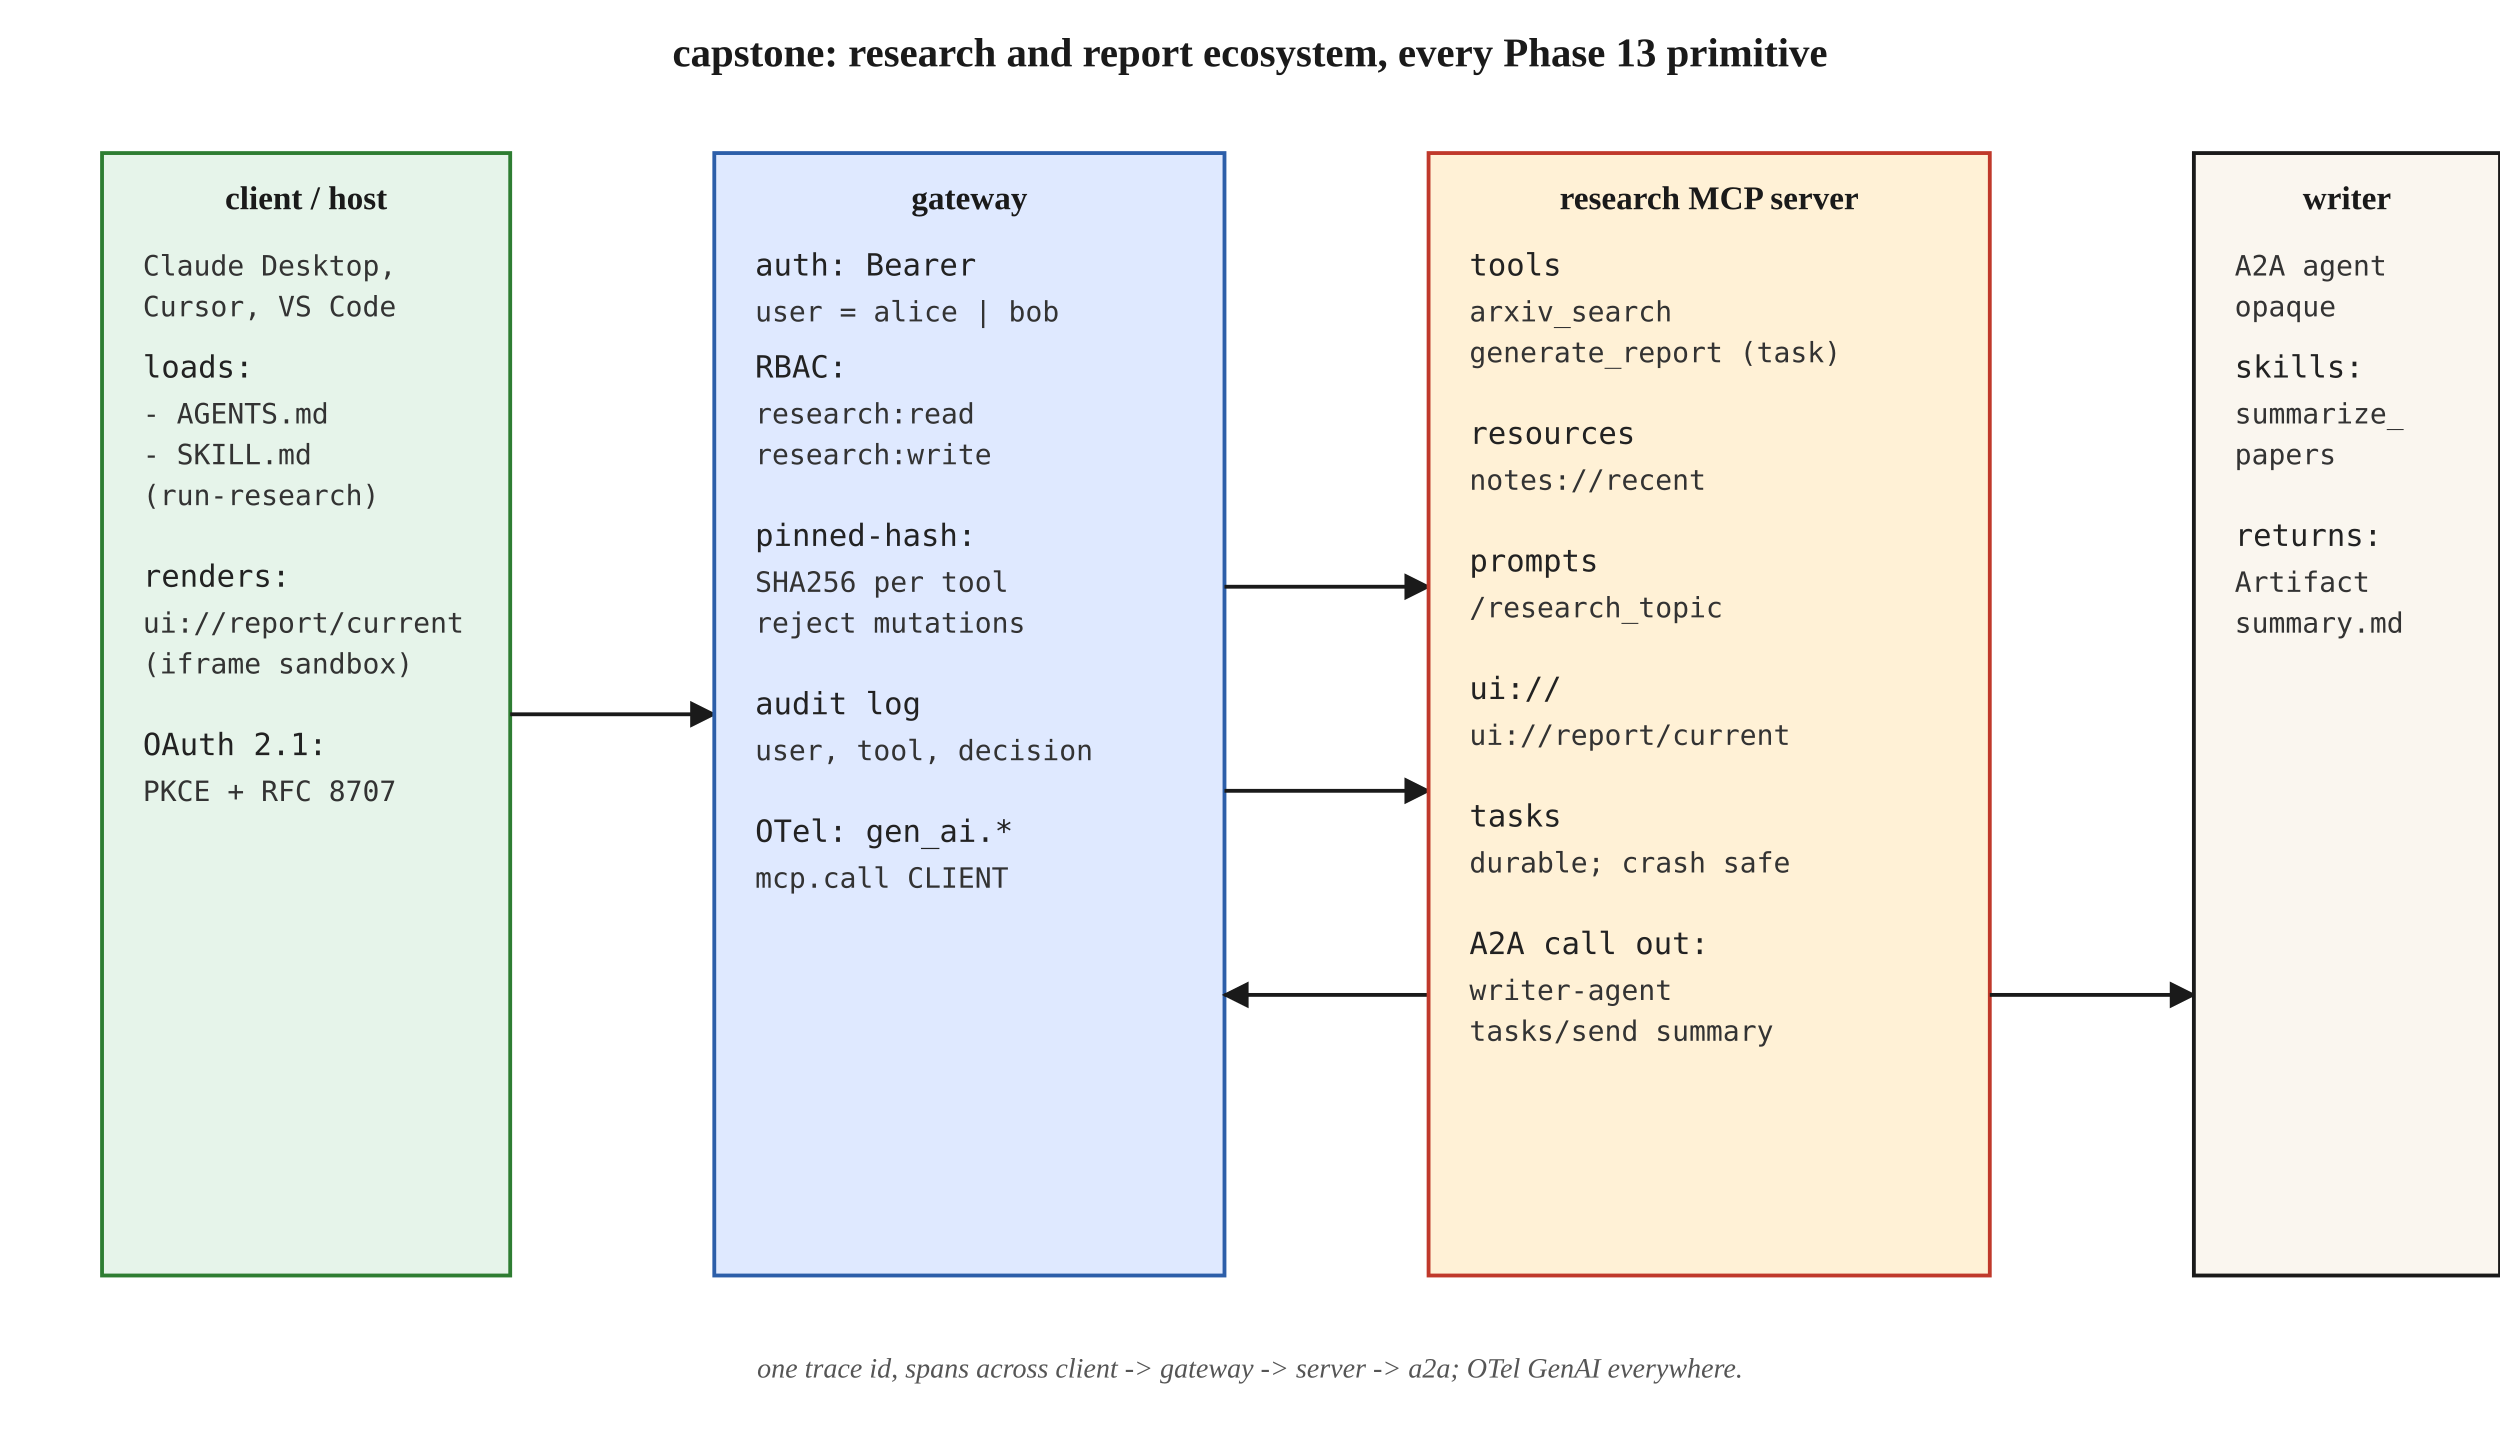
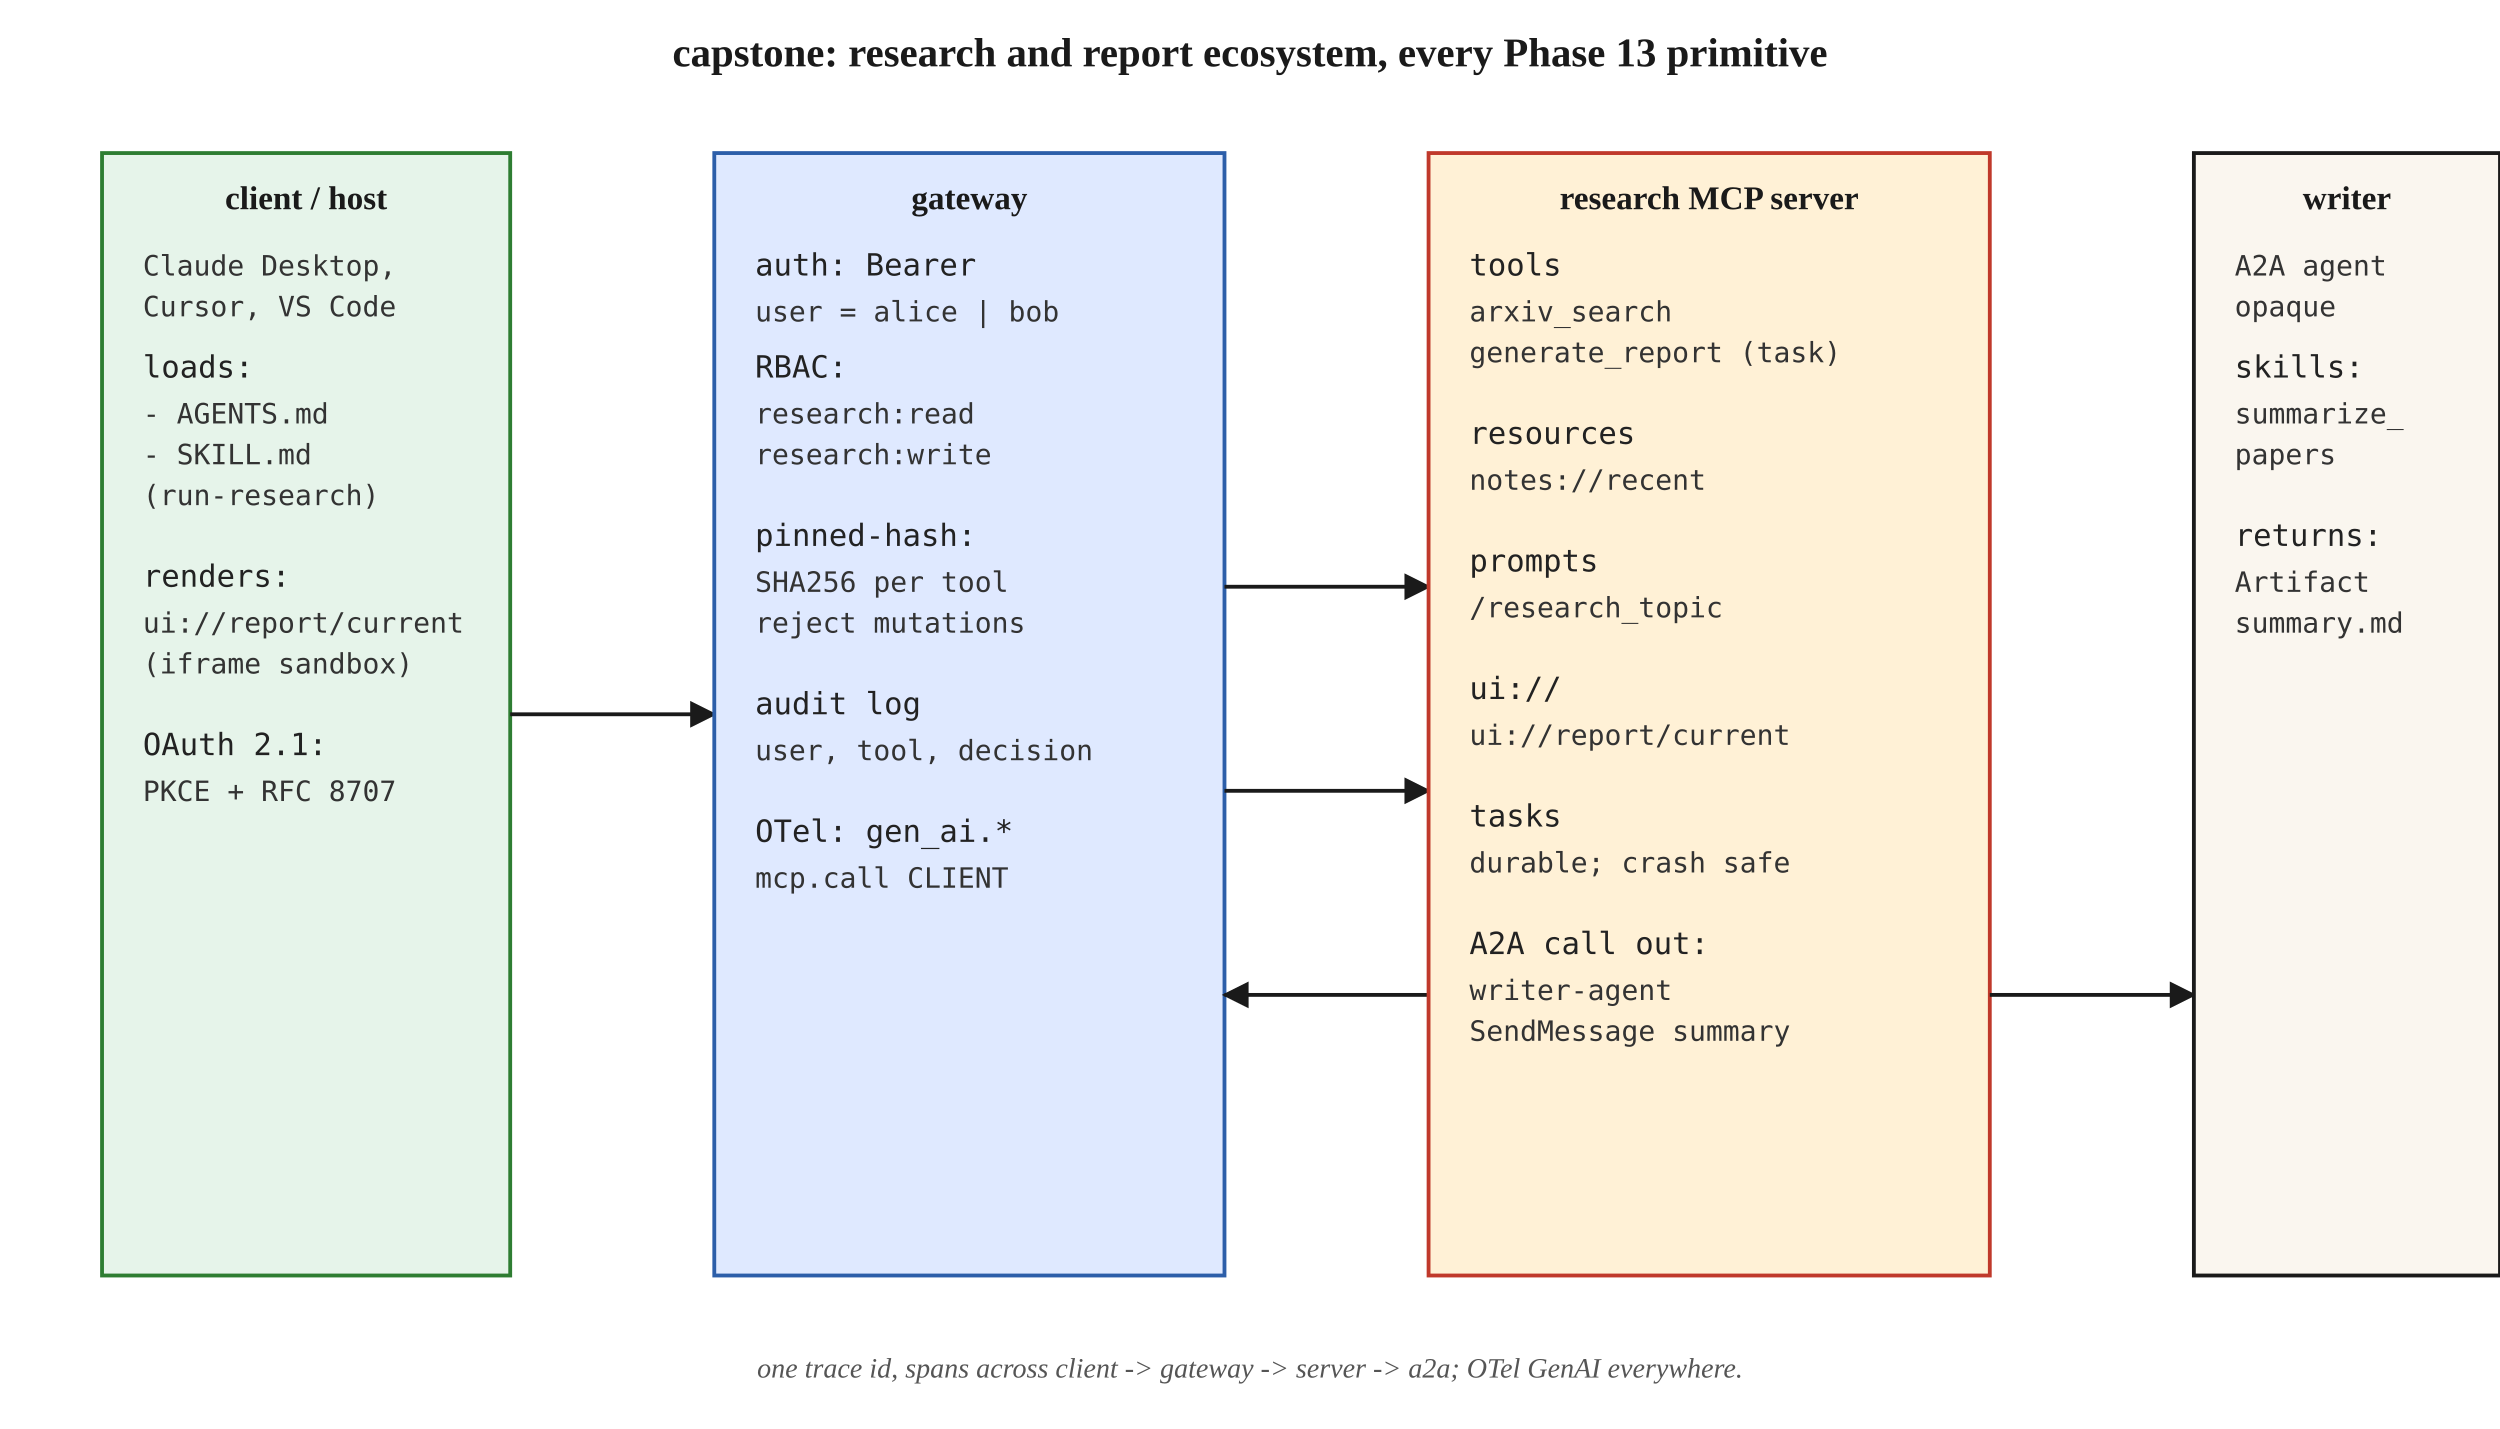
<svg xmlns="http://www.w3.org/2000/svg" viewBox="0 0 980 560" font-family="Georgia, 'Times New Roman', serif">
  <defs>
    <marker id="arrow" viewBox="0 0 10 10" refX="9" refY="5" markerWidth="7" markerHeight="7" orient="auto">
      <path d="M0,0 L10,5 L0,10 z" fill="#1a1a1a" />
    </marker>
    <style>
      .box { fill: #faf6ef; stroke: #1a1a1a; stroke-width: 1.5; }
      .cool { fill: #e6f4ea; stroke: #2e7d32; stroke-width: 1.5; }
      .cold { fill: #dfe9ff; stroke: #2c5ea9; stroke-width: 1.5; }
      .hot { fill: #fff1d6; stroke: #c0392b; stroke-width: 1.5; }
      .title { font-size: 16px; font-weight: 700; fill: #1a1a1a; }
      .head { font-size: 13px; font-weight: 700; fill: #1a1a1a; }
      .step { font-size: 12px; font-family: 'Menlo', monospace; fill: #222; }
      .small { font-size: 11px; font-family: 'Menlo', monospace; fill: #333; }
      .caption { font-size: 11px; fill: #555; font-style: italic; }
      .edge { stroke: #1a1a1a; stroke-width: 1.5; fill: none; }
    </style>
  </defs>
  <text x="490" y="26" text-anchor="middle" class="title">capstone: research and report ecosystem, every Phase 13 primitive</text>
  <rect x="40" y="60" width="160" height="440" class="cool" />
  <text x="120" y="82" text-anchor="middle" class="head">client / host</text>
  <text x="56" y="108" class="small">Claude Desktop,</text>
  <text x="56" y="124" class="small">Cursor, VS Code</text>
  <text x="56" y="148" class="step">loads:</text>
  <text x="56" y="166" class="small">- AGENTS.md</text>
  <text x="56" y="182" class="small">- SKILL.md</text>
  <text x="56" y="198" class="small">  (run-research)</text>
  <text x="56" y="230" class="step">renders:</text>
  <text x="56" y="248" class="small">ui://report/current</text>
  <text x="56" y="264" class="small">(iframe sandbox)</text>
  <text x="56" y="296" class="step">OAuth 2.1:</text>
  <text x="56" y="314" class="small">PKCE + RFC 8707</text>
  <path d="M200,280 L280,280" class="edge" marker-end="url(#arrow)" />
  <rect x="280" y="60" width="200" height="440" class="cold" />
  <text x="380" y="82" text-anchor="middle" class="head">gateway</text>
  <text x="296" y="108" class="step">auth: Bearer</text>
  <text x="296" y="126" class="small">user = alice | bob</text>
  <text x="296" y="148" class="step">RBAC:</text>
  <text x="296" y="166" class="small">research:read</text>
  <text x="296" y="182" class="small">research:write</text>
  <text x="296" y="214" class="step">pinned-hash:</text>
  <text x="296" y="232" class="small">SHA256 per tool</text>
  <text x="296" y="248" class="small">reject mutations</text>
  <text x="296" y="280" class="step">audit log</text>
  <text x="296" y="298" class="small">user, tool, decision</text>
  <text x="296" y="330" class="step">OTel: gen_ai.*</text>
  <text x="296" y="348" class="small">mcp.call CLIENT</text>
  <path d="M480,230 L560,230" class="edge" marker-end="url(#arrow)" />
  <path d="M480,310 L560,310" class="edge" marker-end="url(#arrow)" />
  <path d="M560,390 L480,390" class="edge" marker-end="url(#arrow)" />
  <rect x="560" y="60" width="220" height="440" class="hot" />
  <text x="670" y="82" text-anchor="middle" class="head">research MCP server</text>
  <text x="576" y="108" class="step">tools</text>
  <text x="576" y="126" class="small">arxiv_search</text>
  <text x="576" y="142" class="small">generate_report (task)</text>
  <text x="576" y="174" class="step">resources</text>
  <text x="576" y="192" class="small">notes://recent</text>
  <text x="576" y="224" class="step">prompts</text>
  <text x="576" y="242" class="small">/research_topic</text>
  <text x="576" y="274" class="step">ui://</text>
  <text x="576" y="292" class="small">ui://report/current</text>
  <text x="576" y="324" class="step">tasks</text>
  <text x="576" y="342" class="small">durable; crash safe</text>
  <text x="576" y="374" class="step">A2A call out:</text>
  <text x="576" y="392" class="small">writer-agent</text>
-   <text x="576" y="408" class="small">tasks/send summary</text>
+   <text x="576" y="408" class="small">SendMessage summary</text>
  <path d="M780,390 L860,390" class="edge" marker-end="url(#arrow)" />
  <rect x="860" y="60" width="120" height="440" class="box" />
  <text x="920" y="82" text-anchor="middle" class="head">writer</text>
  <text x="876" y="108" class="small">A2A agent</text>
  <text x="876" y="124" class="small">opaque</text>
  <text x="876" y="148" class="step">skills:</text>
  <text x="876" y="166" class="small">summarize_</text>
  <text x="876" y="182" class="small">papers</text>
  <text x="876" y="214" class="step">returns:</text>
  <text x="876" y="232" class="small">Artifact</text>
  <text x="876" y="248" class="small">summary.md</text>
  <text x="490" y="540" text-anchor="middle" class="caption">one trace id, spans across client -&gt; gateway -&gt; server -&gt; a2a; OTel GenAI everywhere.</text>
</svg>
